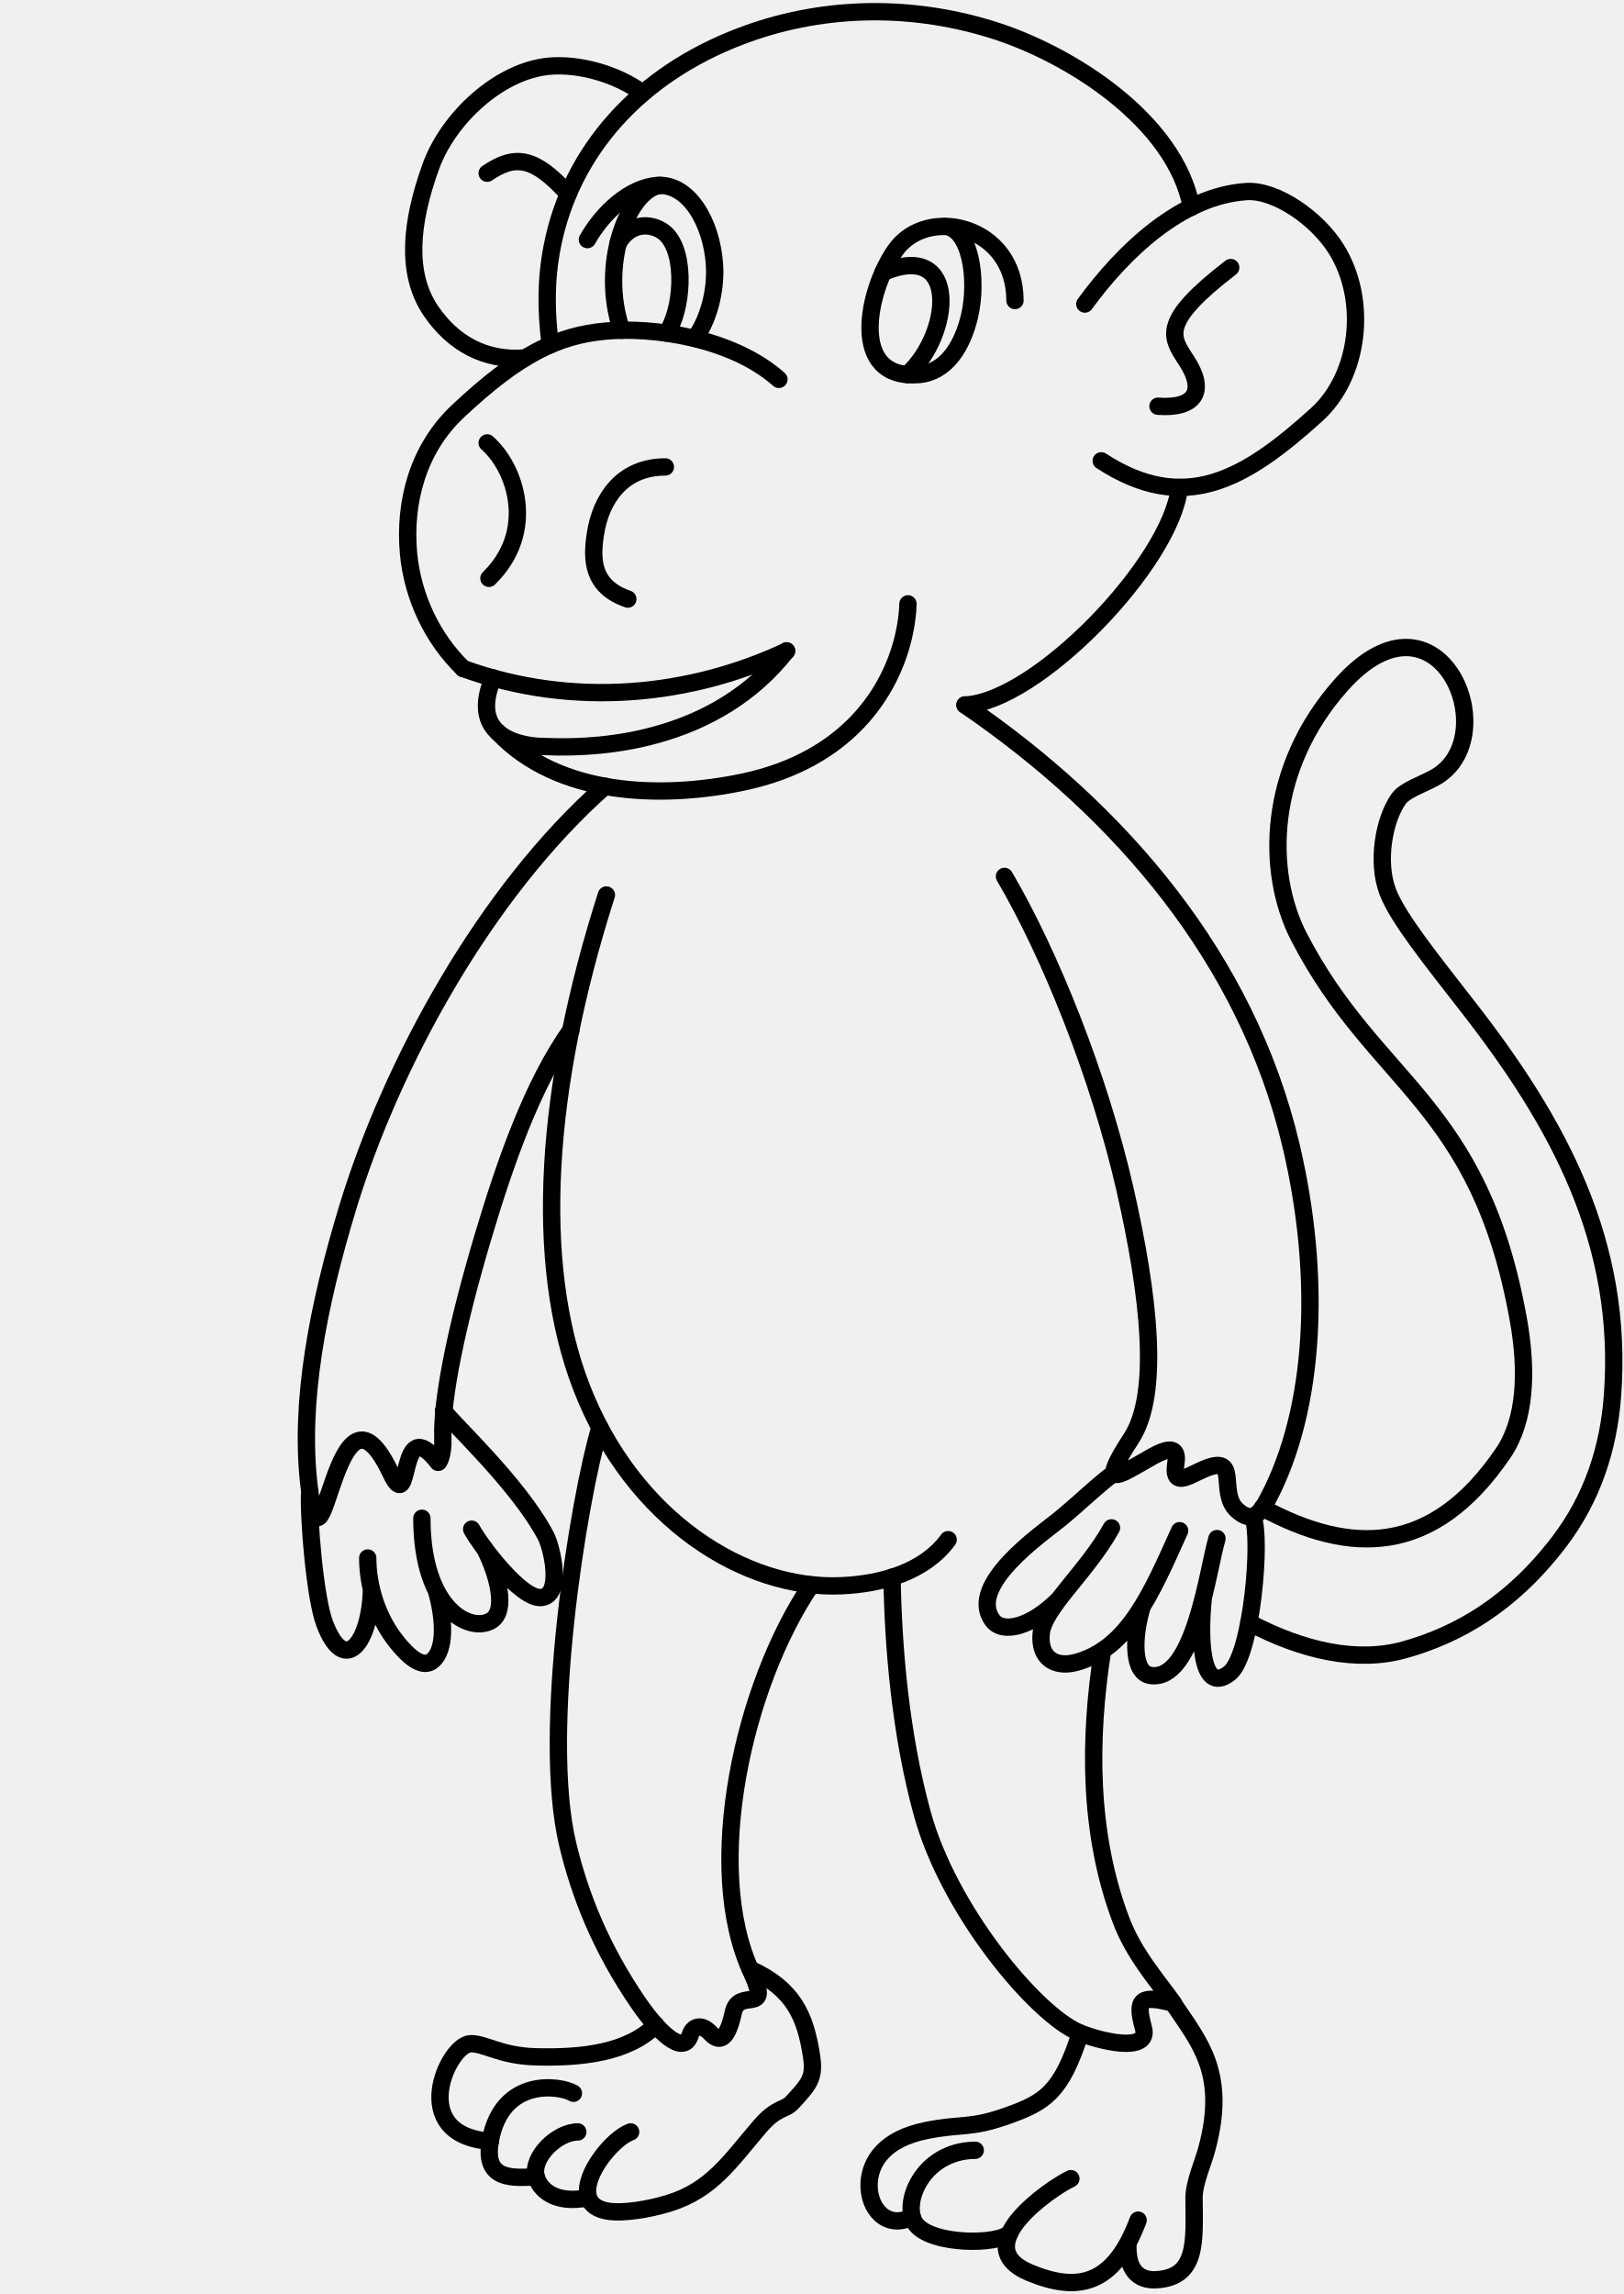
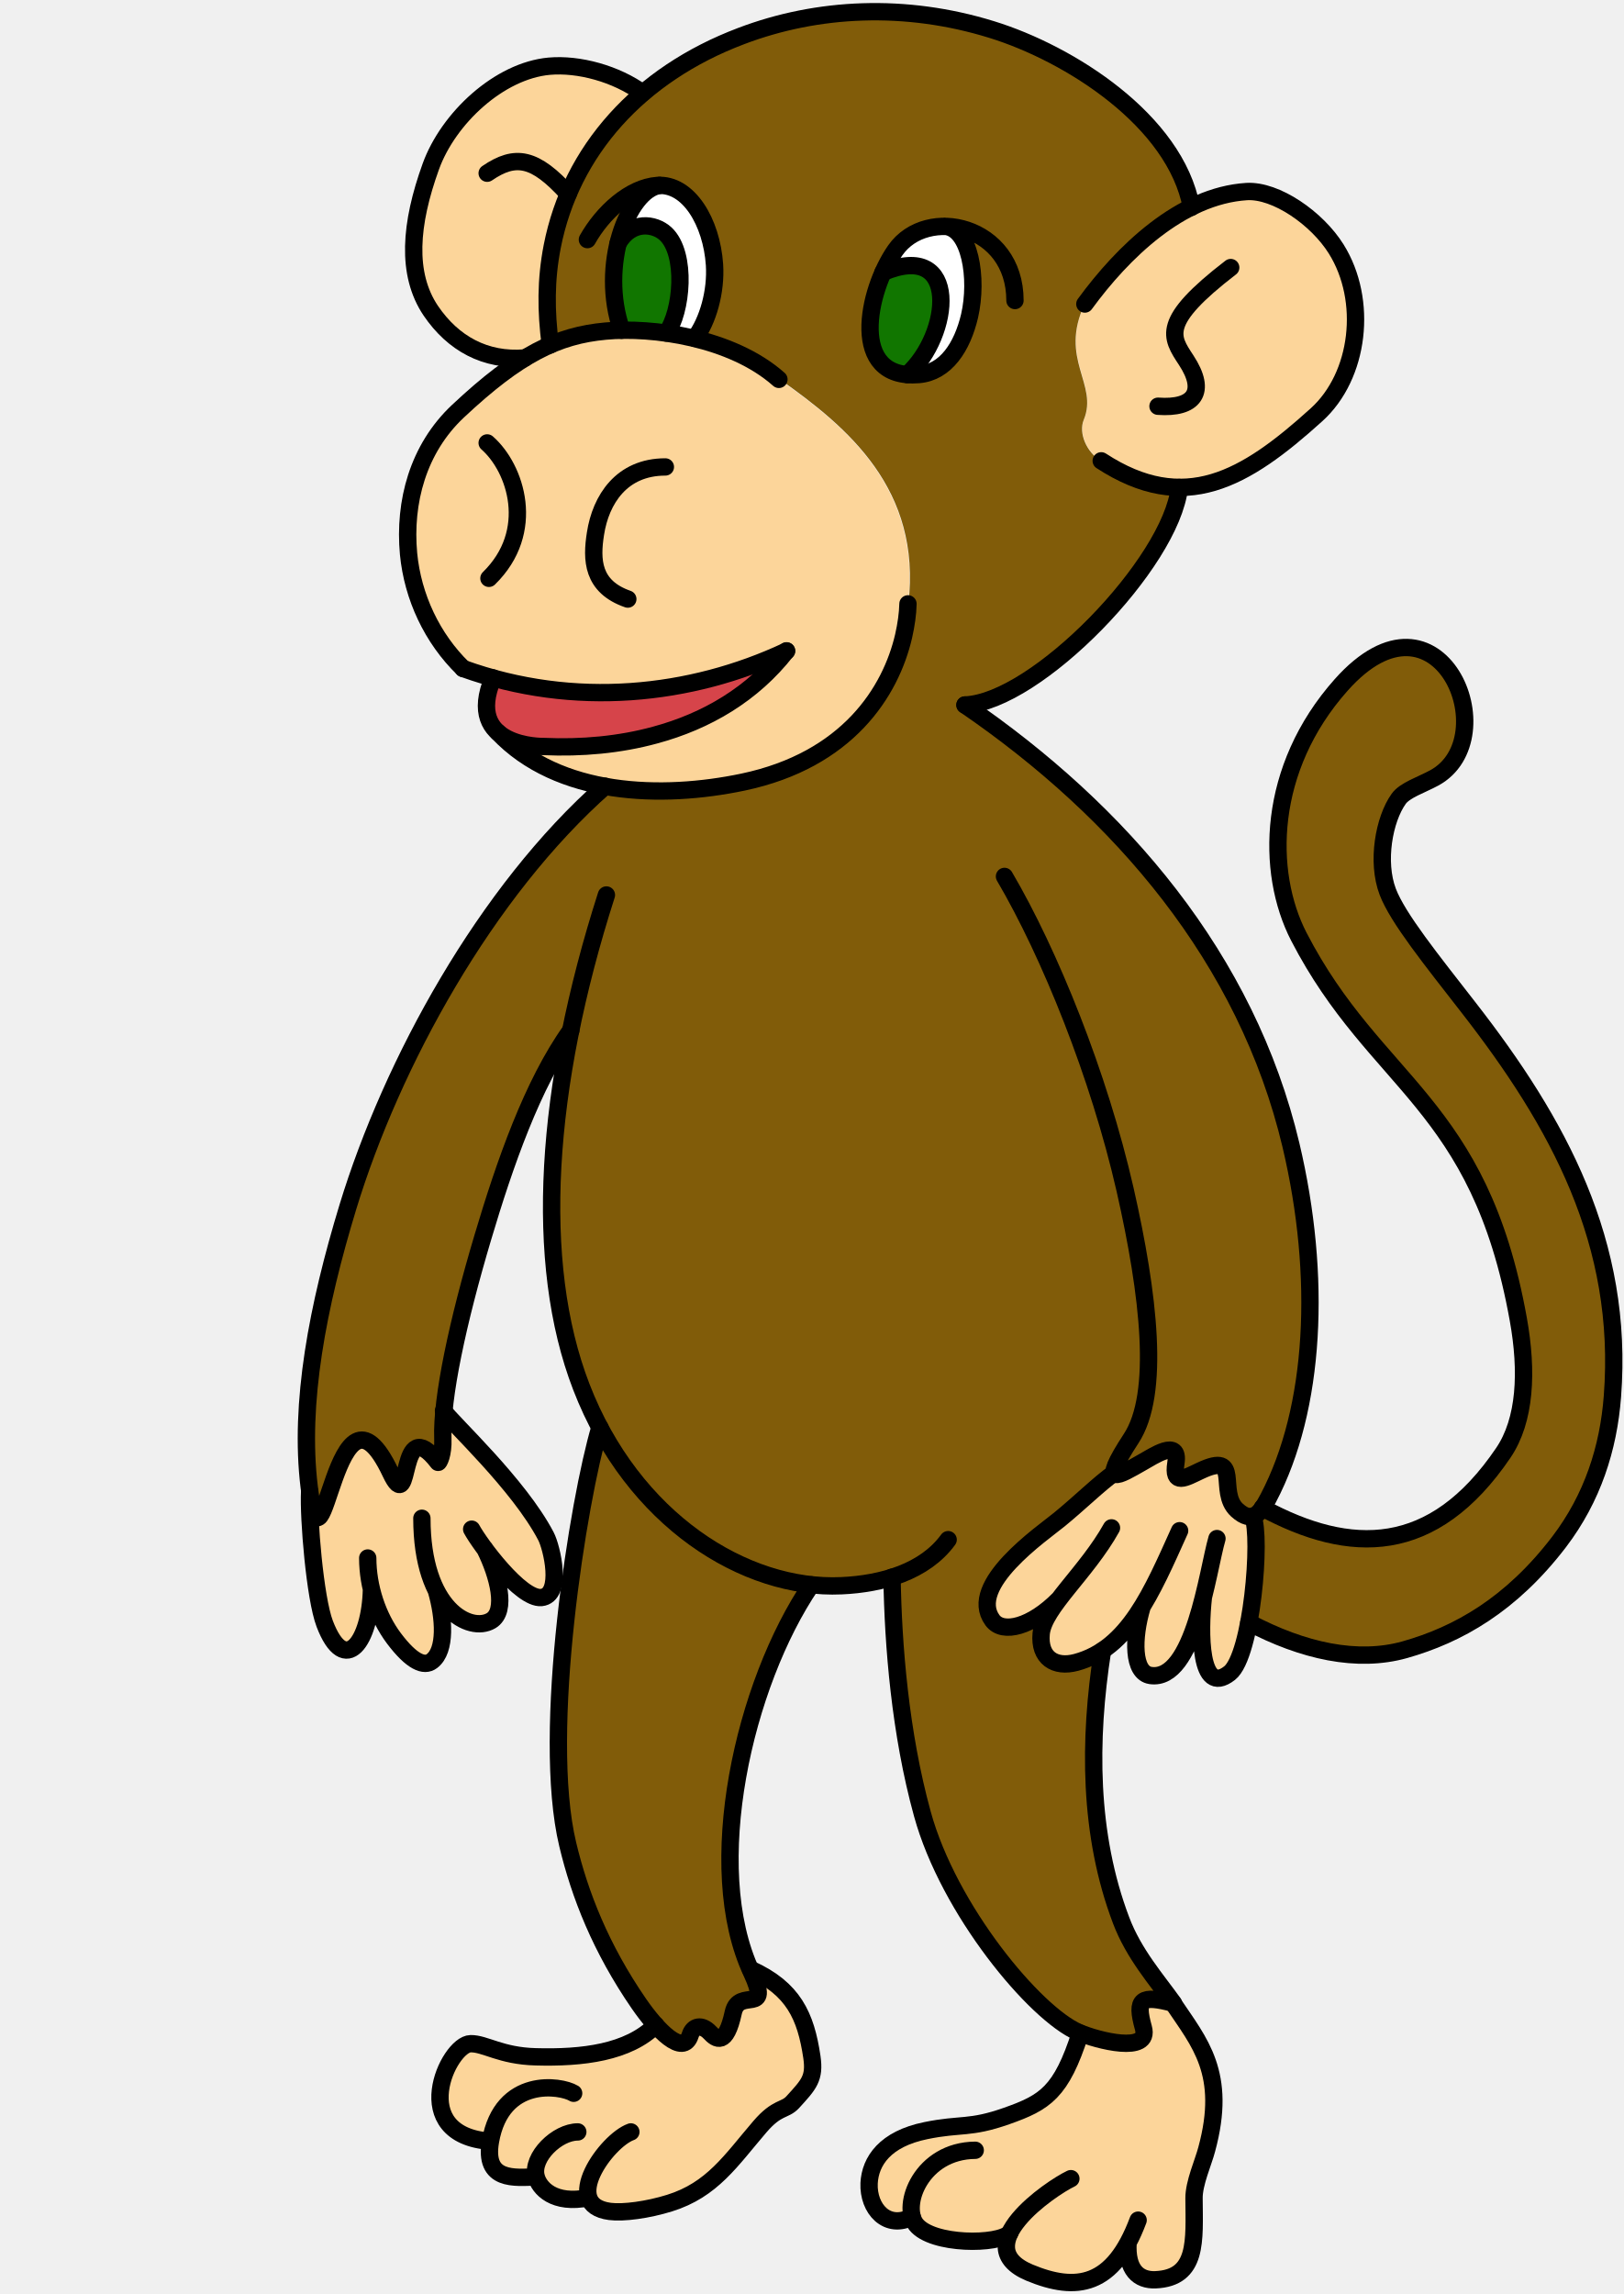
<svg xmlns="http://www.w3.org/2000/svg" xml:space="preserve" width="74.348mm" height="105.04mm" version="1.1" style="shape-rendering:geometricPrecision; text-rendering:geometricPrecision; image-rendering:optimizeQuality; fill-rule:evenodd; clip-rule:evenodd" viewBox="0 0 7435 10504">
  <defs>
    <style type="text/css">
   
    .str0 {stroke:black;stroke-width:79.37;stroke-linecap:round;stroke-linejoin:round}
-     .fil0 {fill:none}
+     .fil5 {fill:none}
+     .fil0 {fill:#117600}
+     .fil3 {fill:#815C09}
+     .fil4 {fill:#D6444A}
+     .fil2 {fill:#FCD59A}
+     .fil1 {fill:white}
   
  </style>
  </defs>
-   <g id="Layer_x0020_1">
-     <g id="_747232336">
-       <path class="fil0 str0" d="M2520 1579c-20,-155 -21,-297 9,-451 86,-438 399,-787 865,-963 350,-133 753,-152 1147,-30 357,110 841,417 915,814" />
-       <path class="fil0 str0" d="M4968 1392c173,-237 439,-496 741,-515 134,-8 322,122 410,263 147,235 107,581 -90,759 -328,297 -605,459 -986,211" />
-       <path class="fil0 str0" d="M4419 3228c327,-13 944,-650 982,-996" />
-       <path class="fil0 str0" d="M5636 1225c-325,250 -274,317 -204,424 96,146 37,223 -129,211" />
-       <path class="fil0 str0" d="M2231 793c129,-88 218,-74 371,95" />
-       <path class="fil0 str0" d="M2943 426c-122,-89 -293,-135 -428,-123 -229,21 -462,238 -542,459 -95,263 -114,492 0,661 102,150 250,231 431,216" />
-       <path class="fil0 str0" d="M2690 1097c70,-124 195,-239 320,-248 144,-10 249,169 262,363 8,123 -30,257 -90,337" />
-       <path class="fil0 str0" d="M3020 849c-144,22 -277,366 -173,663" />
-       <path class="fil0 str0" d="M4325 1036c117,6 155,238 115,411 -33,140 -108,258 -233,268 -321,26 -237,-383 -107,-569 144,-206 548,-117 548,230" />
-       <path class="fil0 str0" d="M4044 1247c354,-150 313,285 111,468" />
-       <path class="fil0 str0" d="M2831 1113c62,-106 167,-89 217,-43 99,92 75,359 4,455" />
-       <path class="fil0 str0" d="M2231 2028c132,116 227,406 8,620" />
-       <path class="fil0 str0" d="M3047 2138c-201,0 -296,150 -320,305 -19,120 -16,243 148,300" />
-       <path class="fil0 str0" d="M2121 3061c510,184 1043,125 1481,-80" />
-       <path class="fil0 str0" d="M2771 3600c-547,482 -977,1268 -1178,1927 -138,453 -224,898 -177,1282 64,517 119,-602 373,-65 100,212 30,-291 217,-48 3,4 25,-35 22,-109 -7,-185 68,-535 183,-921 100,-336 227,-702 403,-948" />
-       <path class="fil0 str0" d="M2777 4098c-282,879 -335,1682 -115,2252 236,612 752,931 1191,911 186,-8 382,-64 489,-211" />
-       <path class="fil0 str0" d="M4419 3228c713,488 1290,1160 1493,2016 142,600 112,1205 -104,1616 -38,73 -74,117 -143,55 -93,-85 25,-272 -169,-180 -68,32 -128,70 -111,-36 18,-116 -105,-30 -156,-2 -104,59 -200,121 -49,-110 134,-204 82,-657 -28,-1141 -119,-521 -344,-1079 -552,-1433" />
-       <path class="fil0 str0" d="M2747 6537c-97,325 -271,1394 -147,1909 55,230 151,475 326,729 82,119 203,246 235,143 13,-41 52,-51 90,-11 28,30 73,66 107,-92 26,-118 178,18 84,-183 -226,-483 -36,-1320 273,-1775" />
-       <path class="fil0 str0" d="M4085 7222c5,312 37,714 139,1084 121,440 515,913 715,1000 86,37 331,101 297,-21 -37,-133 -11,-151 138,-112 -77,-108 -182,-226 -240,-380 -149,-393 -149,-825 -85,-1235" />
-       <path class="fil0 str0" d="M3003 9273c-126,126 -336,151 -550,145 -160,-4 -231,-61 -298,-60 -103,2 -296,419 91,447" />
-       <path class="fil0 str0" d="M2626 9585c-59,-36 -329,-77 -381,220 -32,185 110,166 210,163" />
-       <path class="fil0 str0" d="M2646 9762c-94,0 -213,115 -191,203 13,54 79,131 239,98" />
-       <path class="fil0 str0" d="M2888 9762c-112,40 -324,335 -96,364 62,8 173,-7 273,-38 196,-61 281,-195 414,-350 80,-93 113,-72 150,-112 75,-82 102,-110 88,-207 -28,-189 -85,-313 -281,-402" />
-       <path class="fil0 str0" d="M4947 9310c-87,271 -161,317 -337,379 -170,60 -209,34 -370,67 -187,38 -255,140 -260,241 -5,117 82,214 197,154" />
-       <path class="fil0 str0" d="M4466 9846c-246,2 -341,252 -271,340 75,95 379,94 429,39" />
-       <path class="fil0 str0" d="M4904 9976c-93,44 -479,308 -190,430 216,90 384,65 498,-240m-46 103c-8,125 48,173 125,170 196,-8 178,-180 177,-373 -1,-69 43,-166 58,-224 95,-349 -34,-490 -153,-668" />
-       <path class="fil0 str0" d="M1418 6830c-6,119 24,487 69,605 93,244 209,80 214,-158m-17 -143c0,131 45,268 120,368 82,109 139,131 174,104 65,-49 57,-196 20,-324m-66 -330c0,418 221,526 317,469 74,-44 33,-206 -29,-330m-60 -89c37,69 224,322 319,313 100,-10 48,-230 21,-281 -124,-237 -429,-517 -469,-574" />
-       <path class="fil0 str0" d="M5102 6745c-70,50 -158,137 -251,213 -78,64 -424,300 -306,461 47,64 179,31 305,-97m240 -326c-114,205 -311,366 -322,485 -10,111 63,157 160,131 239,-64 346,-319 474,-603m-172 349c-43,145 -43,302 39,314 199,29 261,-480 304,-627m-62 267c-18,161 -19,458 120,349 102,-81 148,-624 106,-716" />
-       <path class="fil0 str0" d="M3567 1737c-216,-192 -581,-241 -794,-221 -219,20 -398,106 -676,367 -183,172 -248,416 -226,653 19,197 108,387 250,525" />
-       <path class="fil0 str0" d="M2280 3353c278,294 752,306 1123,228 479,-101 676,-414 735,-668 12,-53 19,-103 20,-148" />
-       <path class="fil0 str0" d="M2258 3104c-136,321 230,314 230,314 176,8 350,-8 511,-52 238,-64 449,-189 603,-386" />
-       <path class="fil0 str0" d="M5781 6904c403,218 782,222 1103,-251 102,-150 112,-373 69,-612 -179,-997 -652,-1069 -1005,-1752 -153,-297 -146,-771 194,-1153 448,-503 759,245 426,426 -59,32 -135,56 -163,96 -67,94 -102,288 -50,425 46,121 202,314 369,529 413,530 714,1079 660,1782 -18,237 -91,465 -244,666 -220,288 -463,425 -707,494 -217,61 -466,6 -714,-125" />
-     </g>
+   <g id="Colour">
+     <path class="fil0" d="M3051 1525c72,-95 95,-362 -4,-455 -49,-46 -155,-63 -217,43 -29,120 -31,264 16,398 62,-1 131,3 204,13z" />
+     <path class="fil0" d="M4155 1715c203,-183 243,-618 -111,-468 -84,188 -105,450 111,468z" />
+     <path class="fil1" d="M3271 1212c-12,-189 -113,-364 -251,-363 -79,12 -154,120 -190,264 62,-106 167,-89 217,-43 99,92 75,359 4,455 43,6 86,14 130,25 60,-81 98,-214 90,-337z" />
+     <path class="fil1" d="M4440 1447c40,-173 2,-405 -115,-411 -88,0 -173,36 -225,109 -20,29 -40,64 -56,102 354,-150 313,285 111,468 16,1 33,1 52,0 125,-10 201,-128 233,-268z" />
+     <path class="fil2" d="M2529 1127c16,-83 41,-163 73,-240 75,-176 190,-333 341,-461 -122,-89 -293,-135 -428,-123 -229,21 -462,238 -542,459 -95,263 -114,492 0,661 102,150 250,231 431,216 40,-24 78,-44 116,-60 -20,-155 -21,-297 9,-451z" />
+     <path class="fil2" d="M2501 7034c-124,-237 -429,-517 -469,-574 -5,48 -6,91 -5,128 3,74 -18,113 -22,109 -187,-243 -117,260 -217,48 -250,-530 -308,551 -370,86 -6,119 24,487 69,605 93,244 209,80 214,-158 20,83 55,162 103,225 82,109 139,131 174,104 65,-49 57,-196 20,-324 73,142 188,175 251,138 74,-44 33,-206 -29,-330 73,99 190,231 260,224 100,-10 48,-230 21,-281z" />
+     <path class="fil2" d="M5527 9841c95,-349 -34,-490 -153,-668 -149,-38 -175,-21 -138,112 33,118 -196,63 -288,25 -87,271 -161,317 -337,379 -170,60 -209,34 -370,67 -187,38 -255,140 -260,241 -5,117 82,214 197,154 4,13 9,25 17,35 75,95 379,94 429,39 -32,67 -19,134 91,180 188,79 341,70 452,-138 -8,125 48,173 125,170 196,-8 178,-180 177,-373 -1,-69 43,-166 58,-224z" />
+     <path class="fil2" d="M5496 6735c-68,32 -128,70 -111,-36 18,-116 -105,-30 -156,-2 -60,34 -118,69 -126,48 -70,50 -158,137 -251,213 -78,64 -424,300 -306,461 47,64 179,31 305,-97 -45,59 -78,112 -82,159 -10,111 63,157 160,131 44,-12 84,-30 121,-54 72,-48 130,-117 181,-200 -43,145 -43,302 39,314 125,18 196,-177 242,-360 -18,161 -19,458 120,349 102,-81 147,-626 106,-718 -20,6 -43,-1 -72,-28 -93,-85 25,-272 -169,-180z" />
+     <path class="fil2" d="M3251 9306c-38,-40 -77,-29 -90,11 -23,74 -91,29 -158,-45 -126,126 -336,151 -550,145 -160,-4 -231,-61 -298,-60 -103,2 -296,419 91,447 -32,185 111,166 210,163 15,54 83,128 240,95 11,32 40,56 97,64 62,8 173,-7 273,-38 196,-61 281,-195 414,-350 80,-93 113,-72 150,-112 75,-82 102,-110 88,-207 -28,-189 -85,-313 -281,-402 2,5 4,9 6,13 94,200 -59,65 -84,183 -34,158 -79,122 -107,92z" />
+     <path class="fil3" d="M6884 6653c-321,473 -700,469 -1103,251 -14,20 -28,33 -44,38 26,58 18,298 -17,486 248,131 497,186 714,125 244,-69 487,-206 707,-494 153,-200 226,-428 244,-666 54,-702 -247,-1252 -660,-1782 -168,-215 -323,-408 -369,-529 -52,-138 -17,-331 50,-425 28,-40 104,-64 163,-96 333,-181 22,-929 -426,-426 -340,382 -347,855 -194,1153 352,683 826,756 1005,1752 43,239 33,462 -69,612z" />
+     <path class="fil3" d="M3436 9018c-216,-485 -27,-1311 279,-1761 -356,-39 -738,-286 -968,-720 -97,325 -271,1394 -147,1909 55,230 151,475 326,729 23,34 50,69 77,98 67,74 136,119 158,45 13,-41 52,-51 90,-11 28,30 73,66 107,-92 26,-118 178,18 84,-183 -2,-4 -4,-9 -6,-13z" />
+     <path class="fil2" d="M4968 1392c166,-228 434,-495 741,-515 134,-8 322,122 410,263 147,235 107,581 -90,759 -217,196 -411,333 -627,332 -111,0 -228,-37 -356,-120 -1,-1 -2,-1 -3,-2 -67,-39 -104,-128 -79,-188 68,-164 -115,-277 4,-530z" />
+     <path class="fil2" d="M4158 2765c61,-524 -278,-808 -590,-1028 -105,-94 -246,-153 -387,-187 -44,-11 -87,-19 -130,-25 -72,-10 -142,-14 -204,-13 -26,0 -51,2 -74,4 -88,8 -169,27 -253,63 -38,16 -76,36 -116,60 -92,56 -191,135 -307,244 -183,172 -248,416 -226,653 19,197 108,387 250,525 45,16 91,31 137,44 467,129 945,64 1344,-123 -154,197 -366,322 -603,386 -161,44 -335,59 -511,52 0,0 -133,2 -209,-66 131,138 305,214 491,247 210,38 435,22 631,-20 479,-101 676,-414 735,-668 12,-53 19,-103 20,-148z" />
+     <path class="fil4" d="M3603 2981c-399,187 -877,252 -1344,123 -54,128 -29,203 21,248 76,68 209,66 209,66 176,8 350,-8 511,-52 238,-64 449,-189 603,-386z" />
+     <path class="fil3" d="M5912 5244c-202,-856 -779,-1528 -1493,-2016 327,-13 944,-650 982,-996 -111,-1 -227,-37 -356,-120 -1,-1 -2,-1 -3,-2 -67,-39 -104,-128 -79,-188 68,-164 -115,-277 4,-530 1,-1 2,-3 3,-4 83,-114 192,-237 318,-334 53,-41 109,-77 168,-106 -74,-397 -558,-704 -915,-814 -394,-121 -797,-103 -1147,30 -172,65 -324,154 -450,262 -151,129 -267,285 -341,461 -32,76 -57,156 -73,240 -30,155 -29,297 -9,451 84,-36 165,-55 253,-63 23,-2 48,-3 74,-4 -47,-134 -46,-279 -16,-398 35,-144 111,-252 190,-264 138,-1 238,174 251,363 8,123 -30,257 -90,337 141,34 281,94 387,187 312,220 651,504 590,1028 -2,45 -8,95 -20,148 -59,254 -256,567 -735,668 -196,41 -422,57 -631,20 -547,482 -977,1268 -1178,1927 -138,453 -224,898 -177,1282 1,7 2,14 3,21 62,465 120,-616 370,-86 100,212 30,-291 217,-48 3,4 25,-35 22,-109 -1,-36 0,-79 5,-128 19,-197 85,-484 178,-793 100,-336 227,-702 403,-948 -128,633 -118,1199 49,1632 25,65 54,127 85,186 231,434 612,681 968,720 46,5 92,7 137,5 78,-4 158,-15 232,-39 5,312 37,714 139,1084 121,440 515,913 715,1000 3,1 6,2 9,4 92,37 321,93 288,-25 -37,-133 -11,-151 138,-112 -77,-108 -182,-226 -240,-380 -149,-393 -149,-825 -85,-1235 -36,24 -76,42 -121,54 -97,26 -171,-21 -160,-131 4,-47 37,-99 82,-159 -126,128 -258,161 -305,97 -118,-161 227,-397 306,-461 94,-76 181,-163 251,-213 8,21 66,-14 126,-48 51,-29 174,-114 156,2 -17,106 43,68 111,36 193,-92 75,95 169,180 29,26 52,34 72,28 16,-5 31,-19 44,-38 9,-13 17,-28 26,-44 216,-411 246,-1016 104,-1616zm-1704 -3530c-19,2 -36,2 -52,0 -216,-18 -195,-280 -111,-468 17,-38 36,-72 56,-102 52,-74 137,-110 225,-109 117,6 155,238 115,411 -33,140 -108,258 -233,268z" />
+   </g>
+   <g id="lineart">
+     <path class="fil5 str0" d="M2520 1579c-20,-155 -21,-297 9,-451 86,-438 399,-787 865,-963 350,-133 753,-152 1147,-30 357,110 841,417 915,814" />
+     <path class="fil5 str0" d="M4968 1392c173,-237 439,-496 741,-515 134,-8 322,122 410,263 147,235 107,581 -90,759 -328,297 -605,459 -986,211" />
+     <path class="fil5 str0" d="M4419 3228c327,-13 944,-650 982,-996" />
+     <path class="fil5 str0" d="M5636 1225c-325,250 -274,317 -204,424 96,146 37,223 -129,211" />
+     <path class="fil5 str0" d="M2231 793c129,-88 218,-74 371,95" />
+     <path class="fil5 str0" d="M2943 426c-122,-89 -293,-135 -428,-123 -229,21 -462,238 -542,459 -95,263 -114,492 0,661 102,150 250,231 431,216" />
+     <path class="fil5 str0" d="M2690 1097c70,-124 195,-239 320,-248 144,-10 249,169 262,363 8,123 -30,257 -90,337" />
+     <path class="fil5 str0" d="M3020 849c-144,22 -277,366 -173,663" />
+     <path class="fil5 str0" d="M4325 1036c117,6 155,238 115,411 -33,140 -108,258 -233,268 -321,26 -237,-383 -107,-569 144,-206 548,-117 548,230" />
+     <path class="fil5 str0" d="M4044 1247c354,-150 313,285 111,468" />
+     <path class="fil5 str0" d="M2831 1113c62,-106 167,-89 217,-43 99,92 75,359 4,455" />
+     <path class="fil5 str0" d="M2231 2028c132,116 227,406 8,620" />
+     <path class="fil5 str0" d="M3047 2138c-201,0 -296,150 -320,305 -19,120 -16,243 148,300" />
+     <path class="fil5 str0" d="M2771 3600c-547,482 -977,1268 -1178,1927 -138,453 -224,898 -177,1282 64,517 119,-602 373,-65 100,212 30,-291 217,-48 3,4 25,-35 22,-109 -7,-185 68,-535 183,-921 100,-336 227,-702 403,-948" />
+     <path class="fil5 str0" d="M2777 4098c-282,879 -335,1682 -115,2252 236,612 752,931 1191,911 186,-8 382,-64 489,-211" />
+     <path class="fil5 str0" d="M4419 3228c713,488 1290,1160 1493,2016 142,600 112,1205 -104,1616 -38,73 -74,117 -143,55 -93,-85 25,-272 -169,-180 -68,32 -128,70 -111,-36 18,-116 -105,-30 -156,-2 -104,59 -200,121 -49,-110 134,-204 82,-657 -28,-1141 -119,-521 -344,-1079 -552,-1433" />
+     <path class="fil5 str0" d="M2747 6537c-97,325 -271,1394 -147,1909 55,230 151,475 326,729 82,119 203,246 235,143 13,-41 52,-51 90,-11 28,30 73,66 107,-92 26,-118 178,18 84,-183 -226,-483 -36,-1320 273,-1775" />
+     <path class="fil5 str0" d="M4085 7222c5,312 37,714 139,1084 121,440 515,913 715,1000 86,37 331,101 297,-21 -37,-133 -11,-151 138,-112 -77,-108 -182,-226 -240,-380 -149,-393 -149,-825 -85,-1235" />
+     <path class="fil5 str0" d="M3003 9273c-126,126 -336,151 -550,145 -160,-4 -231,-61 -298,-60 -103,2 -296,419 91,447m381 -220c-59,-36 -329,-77 -381,220 -32,185 111,166 210,163m190 -206c-94,0 -213,115 -191,203 13,54 81,131 241,98m193 -301c-112,40 -324,335 -96,364 62,8 173,-7 273,-38 196,-61 281,-195 414,-350 80,-93 113,-72 150,-112 75,-82 102,-110 88,-207 -28,-189 -85,-313 -281,-402" />
+     <path class="fil5 str0" d="M4947 9310c-87,271 -161,317 -337,379 -170,60 -209,34 -370,67 -187,38 -255,140 -260,241 -5,117 82,214 197,154" />
+     <path class="fil5 str0" d="M4466 9846c-246,2 -341,252 -271,340 75,95 379,94 429,39" />
+     <path class="fil5 str0" d="M4904 9976c-93,44 -479,308 -190,430 216,90 384,65 498,-240m-46 103c-8,125 48,173 125,170 196,-8 178,-180 177,-373 -1,-69 43,-166 58,-224 95,-349 -34,-490 -153,-668" />
+     <path class="fil5 str0" d="M1418 6830c-6,119 24,487 69,605 93,244 209,80 214,-158m-17 -143c0,131 45,268 120,368 82,109 139,131 174,104 65,-49 57,-196 20,-324m-66 -330c0,418 221,526 317,469 74,-44 33,-206 -29,-330m-60 -89c37,69 224,322 319,313 100,-10 48,-230 21,-281 -124,-237 -429,-517 -469,-574" />
+     <path class="fil5 str0" d="M5102 6745c-70,50 -158,137 -251,213 -78,64 -424,300 -306,461 47,64 179,31 305,-97m240 -326c-114,205 -311,366 -322,485 -10,111 63,157 160,131 239,-64 346,-319 474,-603m-172 349c-43,145 -43,302 39,314 199,29 261,-480 304,-627m-62 267c-18,161 -19,458 120,349 102,-81 147,-626 106,-718" />
+     <path class="fil5 str0" d="M5781 6904c403,218 782,222 1103,-251 102,-150 112,-373 69,-612 -179,-997 -652,-1069 -1005,-1752 -153,-297 -146,-771 194,-1153 448,-503 759,245 426,426 -59,32 -135,56 -163,96 -67,94 -102,288 -50,425 46,121 202,314 369,529 413,530 714,1079 660,1782 -18,237 -91,465 -244,666 -220,288 -463,425 -707,494 -217,61 -466,6 -714,-125" />
+     <path class="fil5 str0" d="M2121 3061c510,184 1043,125 1481,-80" />
+     <path class="fil5 str0" d="M3567 1737c-216,-192 -581,-241 -794,-221 -219,20 -398,106 -676,367 -183,172 -248,416 -226,653 19,197 108,387 250,525" />
+     <path class="fil5 str0" d="M2280 3353c278,294 752,306 1123,228 479,-101 676,-414 735,-668 12,-53 19,-103 20,-148" />
+     <path class="fil5 str0" d="M2258 3104c-136,321 230,314 230,314 176,8 350,-8 511,-52 238,-64 449,-189 603,-386" />
  </g>
</svg>
